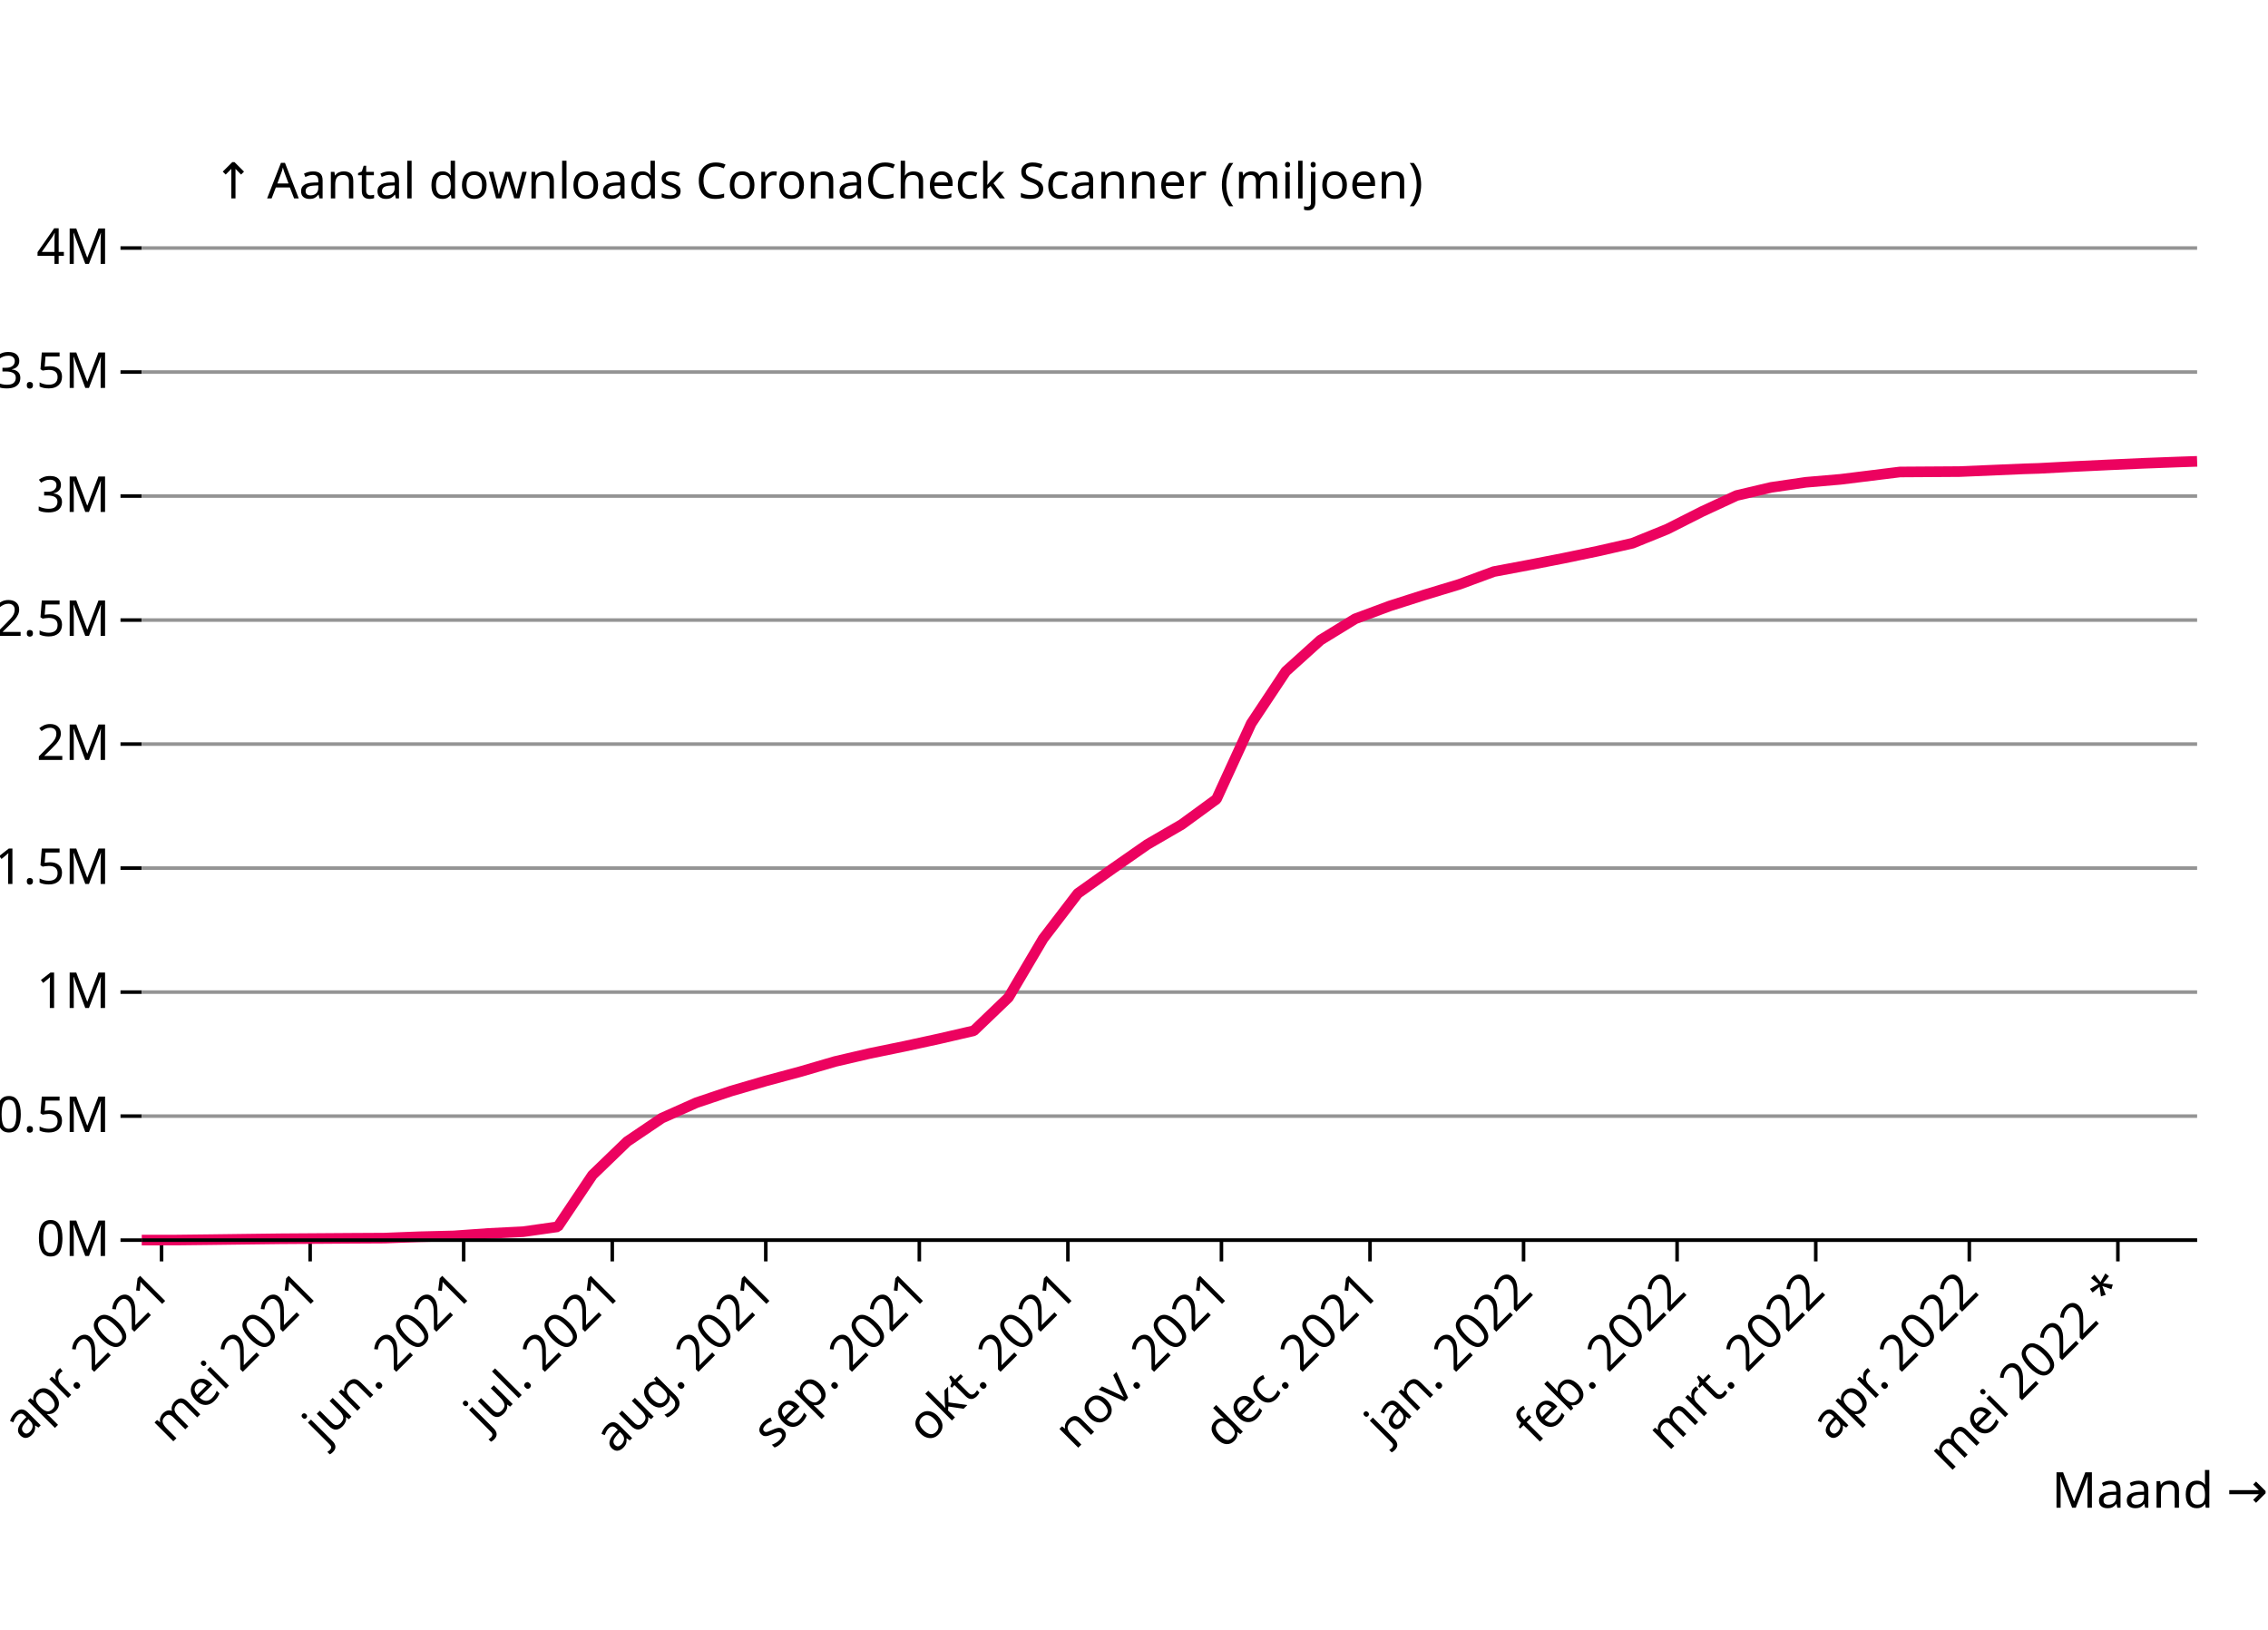
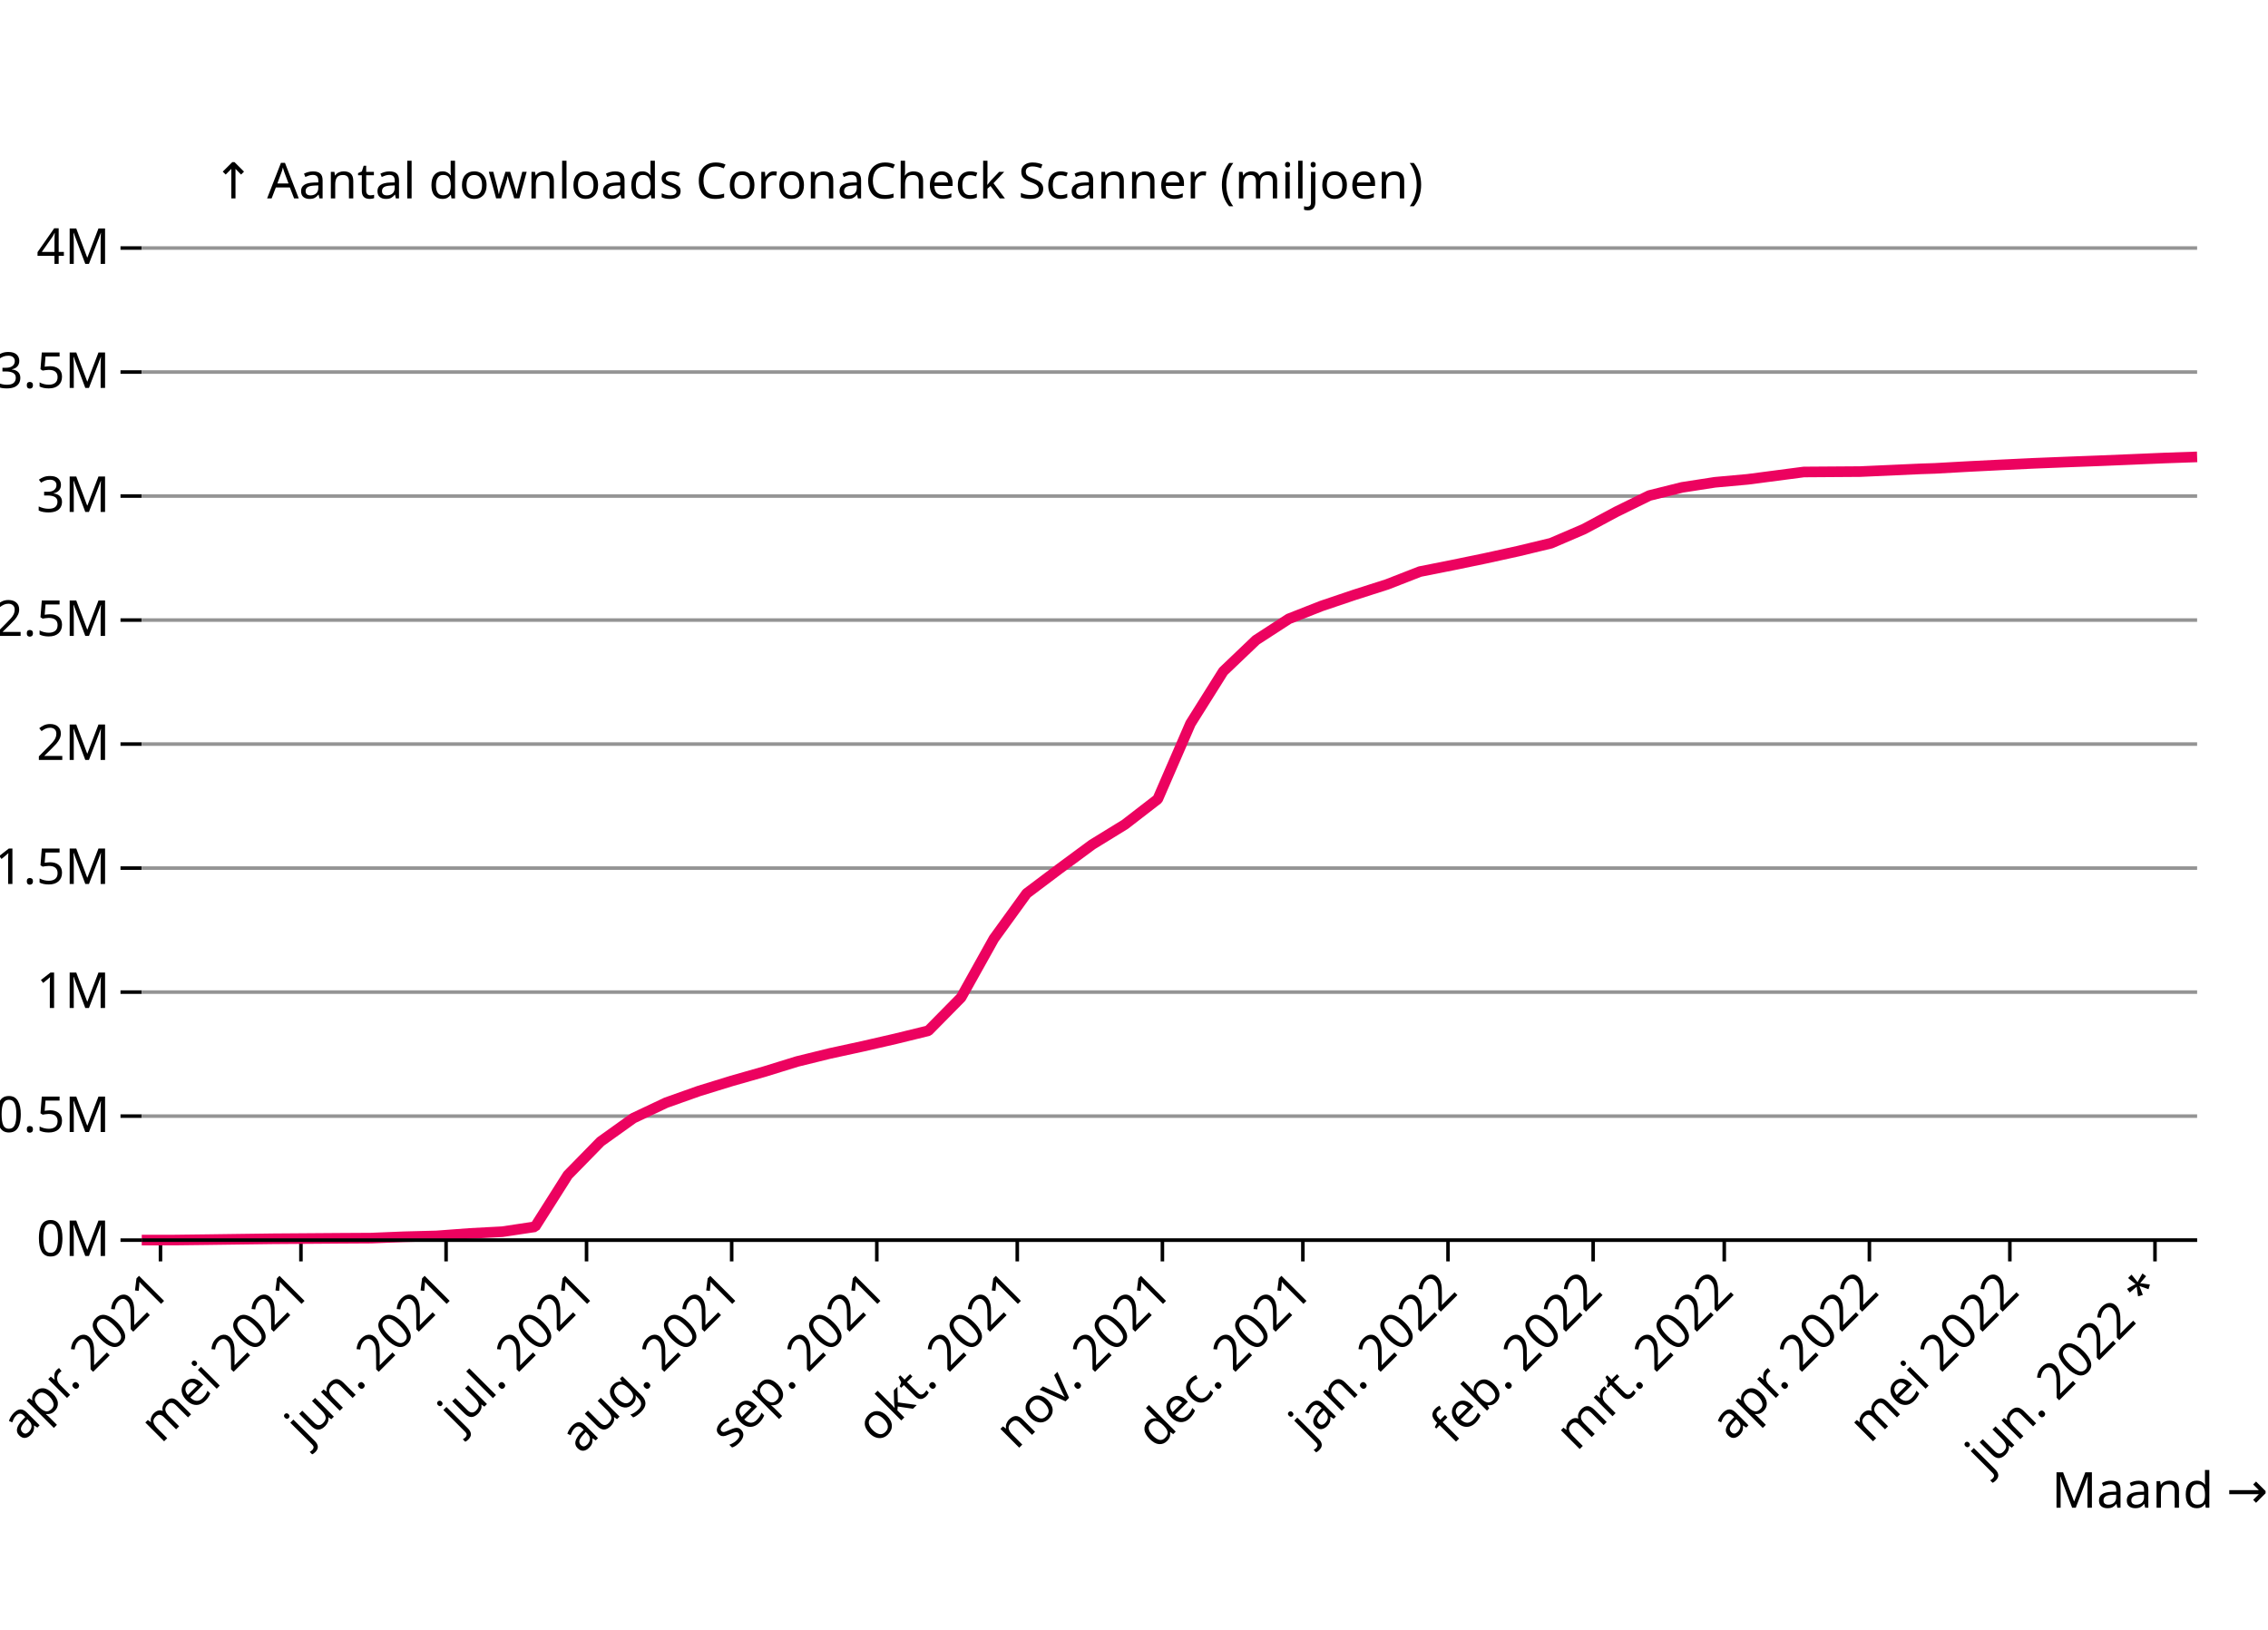
<svg xmlns="http://www.w3.org/2000/svg" class="plot" fill="currentColor" text-anchor="middle" width="640" height="460" viewBox="0 0 640 400" style="font-family: 'RO Sans', sans-serif; font-size: 14px;">
  <style>
        line[stroke-opacity] {
            stroke-opacity: 1;
            stroke: #949494;
        }
</style>
  <g transform="translate(40,0)" fill="none" text-anchor="end">
    <g class="tick" opacity="1" transform="translate(0,320)">
      <line stroke="currentColor" x2="-6" />
      <line stroke="currentColor" x2="580" stroke-opacity="0.1" />
      <text fill="currentColor" x="-9" dy="0.32em">0M</text>
    </g>
    <g class="tick" opacity="1" transform="translate(0,285)">
      <line stroke="currentColor" x2="-6" />
      <line stroke="currentColor" x2="580" stroke-opacity="0.1" />
      <text fill="currentColor" x="-9" dy="0.32em">0.5M</text>
    </g>
    <g class="tick" opacity="1" transform="translate(0,250)">
      <line stroke="currentColor" x2="-6" />
      <line stroke="currentColor" x2="580" stroke-opacity="0.1" />
      <text fill="currentColor" x="-9" dy="0.32em">1M</text>
    </g>
    <g class="tick" opacity="1" transform="translate(0,215)">
      <line stroke="currentColor" x2="-6" />
      <line stroke="currentColor" x2="580" stroke-opacity="0.1" />
      <text fill="currentColor" x="-9" dy="0.32em">1.5M</text>
    </g>
    <g class="tick" opacity="1" transform="translate(0,180)">
      <line stroke="currentColor" x2="-6" />
      <line stroke="currentColor" x2="580" stroke-opacity="0.1" />
      <text fill="currentColor" x="-9" dy="0.32em">2M</text>
    </g>
    <g class="tick" opacity="1" transform="translate(0,145)">
      <line stroke="currentColor" x2="-6" />
      <line stroke="currentColor" x2="580" stroke-opacity="0.1" />
      <text fill="currentColor" x="-9" dy="0.32em">2.5M</text>
    </g>
    <g class="tick" opacity="1" transform="translate(0,110)">
      <line stroke="currentColor" x2="-6" />
      <line stroke="currentColor" x2="580" stroke-opacity="0.1" />
      <text fill="currentColor" x="-9" dy="0.32em">3M</text>
    </g>
    <g class="tick" opacity="1" transform="translate(0,75)">
      <line stroke="currentColor" x2="-6" />
      <line stroke="currentColor" x2="580" stroke-opacity="0.1" />
      <text fill="currentColor" x="-9" dy="0.32em">3.5M</text>
    </g>
    <g class="tick" opacity="1" transform="translate(0,40)">
      <line stroke="currentColor" x2="-6" />
      <line stroke="currentColor" x2="580" stroke-opacity="0.1" />
      <text fill="currentColor" x="-9" dy="0.32em">4M</text>
    </g>
    <text fill="currentColor" transform="translate(20,40)" dy="-1em" text-anchor="start">↑ Aantal downloads CoronaCheck Scanner (miljoen)</text>
  </g>
  <g transform="translate(0,320)" fill="none" text-anchor="middle">
-     <g class="tick" opacity="1" transform="translate(45.59036,0)">
+     <g class="tick" opacity="1" transform="translate(45.28474,0)">
      <line stroke="currentColor" y2="6" />
      <text fill="currentColor" dy="0.32em" transform="translate(0, 11.82843) rotate(-45)" text-anchor="end">apr. 2021</text>
    </g>
-     <g class="tick" opacity="1" transform="translate(87.51807,0)">
+     <g class="tick" opacity="1" transform="translate(84.92027,0)">
      <line stroke="currentColor" y2="6" />
      <text fill="currentColor" dy="0.32em" transform="translate(0, 11.82843) rotate(-45)" text-anchor="end">mei 2021</text>
    </g>
-     <g class="tick" opacity="1" transform="translate(130.8434,0)">
+     <g class="tick" opacity="1" transform="translate(125.877,0)">
      <line stroke="currentColor" y2="6" />
      <text fill="currentColor" dy="0.32em" transform="translate(0, 11.82843) rotate(-45)" text-anchor="end">jun. 2021</text>
    </g>
-     <g class="tick" opacity="1" transform="translate(172.7711,0)">
+     <g class="tick" opacity="1" transform="translate(165.5125,0)">
      <line stroke="currentColor" y2="6" />
      <text fill="currentColor" dy="0.32em" transform="translate(0, 11.82843) rotate(-45)" text-anchor="end">jul. 2021</text>
    </g>
-     <g class="tick" opacity="1" transform="translate(216.0964,0)">
+     <g class="tick" opacity="1" transform="translate(206.4692,0)">
      <line stroke="currentColor" y2="6" />
      <text fill="currentColor" dy="0.32em" transform="translate(0, 11.82843) rotate(-45)" text-anchor="end">aug. 2021</text>
    </g>
-     <g class="tick" opacity="1" transform="translate(259.4217,0)">
+     <g class="tick" opacity="1" transform="translate(247.426,0)">
      <line stroke="currentColor" y2="6" />
      <text fill="currentColor" dy="0.32em" transform="translate(0, 11.82843) rotate(-45)" text-anchor="end">sep. 2021</text>
    </g>
-     <g class="tick" opacity="1" transform="translate(301.3494,0)">
+     <g class="tick" opacity="1" transform="translate(287.0615,0)">
      <line stroke="currentColor" y2="6" />
      <text fill="currentColor" dy="0.32em" transform="translate(0, 11.82843) rotate(-45)" text-anchor="end">okt. 2021</text>
    </g>
-     <g class="tick" opacity="1" transform="translate(344.6747,0)">
+     <g class="tick" opacity="1" transform="translate(328.0182,0)">
      <line stroke="currentColor" y2="6" />
      <text fill="currentColor" dy="0.32em" transform="translate(0, 11.82843) rotate(-45)" text-anchor="end">nov. 2021</text>
    </g>
-     <g class="tick" opacity="1" transform="translate(386.6024,0)">
+     <g class="tick" opacity="1" transform="translate(367.6538,0)">
      <line stroke="currentColor" y2="6" />
      <text fill="currentColor" dy="0.32em" transform="translate(0, 11.82843) rotate(-45)" text-anchor="end">dec. 2021</text>
    </g>
-     <g class="tick" opacity="1" transform="translate(429.9277,0)">
+     <g class="tick" opacity="1" transform="translate(408.6105,0)">
      <line stroke="currentColor" y2="6" />
      <text fill="currentColor" dy="0.32em" transform="translate(0, 11.82843) rotate(-45)" text-anchor="end">jan. 2022</text>
    </g>
-     <g class="tick" opacity="1" transform="translate(473.253,0)">
+     <g class="tick" opacity="1" transform="translate(449.5672,0)">
      <line stroke="currentColor" y2="6" />
      <text fill="currentColor" dy="0.32em" transform="translate(0, 11.82843) rotate(-45)" text-anchor="end">feb. 2022</text>
    </g>
-     <g class="tick" opacity="1" transform="translate(512.3855,0)">
+     <g class="tick" opacity="1" transform="translate(486.5604,0)">
      <line stroke="currentColor" y2="6" />
      <text fill="currentColor" dy="0.32em" transform="translate(0, 11.82843) rotate(-45)" text-anchor="end">mrt. 2022</text>
    </g>
-     <g class="tick" opacity="1" transform="translate(555.7108,0)">
+     <g class="tick" opacity="1" transform="translate(527.5171,0)">
      <line stroke="currentColor" y2="6" />
      <text fill="currentColor" dy="0.32em" transform="translate(0, 11.82843) rotate(-45)" text-anchor="end">apr. 2022</text>
    </g>
-     <g class="tick" opacity="1" transform="translate(597.6386,0)">
+     <g class="tick" opacity="1" transform="translate(567.1526,0)">
      <line stroke="currentColor" y2="6" />
-       <text fill="currentColor" dy="0.32em" transform="translate(0, 11.82843) rotate(-45)" text-anchor="end">mei 2022 *</text>
+       <text fill="currentColor" dy="0.32em" transform="translate(0, 11.82843) rotate(-45)" text-anchor="end">mei 2022</text>
+     </g>
+     <g class="tick" opacity="1" transform="translate(608.1093,0)">
+       <line stroke="currentColor" y2="6" />
+       <text fill="currentColor" dy="0.32em" transform="translate(0, 11.82843) rotate(-45)" text-anchor="end">jun. 2022 *</text>
    </g>
    <text fill="currentColor" transform="translate(640,80)" dy="-0.32em" text-anchor="end">Maand →</text>
  </g>
  <g fill="none" stroke="#ec025f" stroke-width="3" stroke-miterlimit="1">
-     <path d="M40,319.983L49.783,319.977L59.566,319.865L69.349,319.739L79.133,319.618L88.916,319.552L98.699,319.484L108.482,319.43L118.265,319.05L128.048,318.809L137.831,318.117L147.614,317.623L157.398,316.233L167.181,301.636L176.964,292.184L186.747,285.571L196.53,281.205L206.313,277.922L216.096,275.071L225.88,272.438L235.663,269.579L245.446,267.305L255.229,265.298L265.012,263.173L274.795,260.909L284.578,251.522L294.361,234.934L304.145,222.156L313.928,215.192L323.711,208.365L333.494,202.681L343.277,195.536L353.06,174.21L362.843,159.478L372.627,150.648L382.41,144.649L392.193,141.014L401.976,137.89L411.759,134.931L421.542,131.32L431.325,129.481L441.108,127.573L450.892,125.541L460.675,123.313L470.458,119.345L480.241,114.395L480.241,114.395L490.024,109.856L499.807,107.551L509.59,106.118L519.373,105.283L536.145,103.207L552.916,103.097L571.084,102.323L575.277,102.192L585.06,101.673L594.843,101.209L604.627,100.767L614.41,100.396L620,100.206" />
+     <path d="M40,319.983L49.248,319.977L58.497,319.865L67.745,319.739L76.993,319.618L86.241,319.552L95.49,319.484L104.738,319.43L113.986,319.05L123.235,318.809L132.483,318.117L141.731,317.623L150.979,316.233L160.228,301.636L169.476,292.184L178.724,285.571L187.973,281.205L197.221,277.922L206.469,275.071L215.718,272.438L224.966,269.579L234.214,267.305L243.462,265.298L252.711,263.173L261.959,260.909L271.207,251.522L280.456,234.934L289.704,222.156L298.952,215.192L308.2,208.365L317.449,202.681L326.697,195.536L335.945,174.21L345.194,159.478L354.442,150.648L363.69,144.649L372.938,141.014L382.187,137.89L391.435,134.931L400.683,131.32L409.932,129.481L419.18,127.573L428.428,125.541L437.677,123.313L446.925,119.345L456.173,114.395L456.173,114.395L465.421,109.856L474.67,107.551L483.918,106.118L493.166,105.283L509.021,103.207L524.875,103.097L542.05,102.323L546.014,102.192L555.262,101.673L564.51,101.209L573.759,100.767L583.007,100.396L592.255,100.045L601.503,99.664L610.752,99.269L620,98.946" />
  </g>
  <g stroke="currentColor">
    <line x1="40" x2="620" y1="320" y2="320" />
  </g>
</svg>
